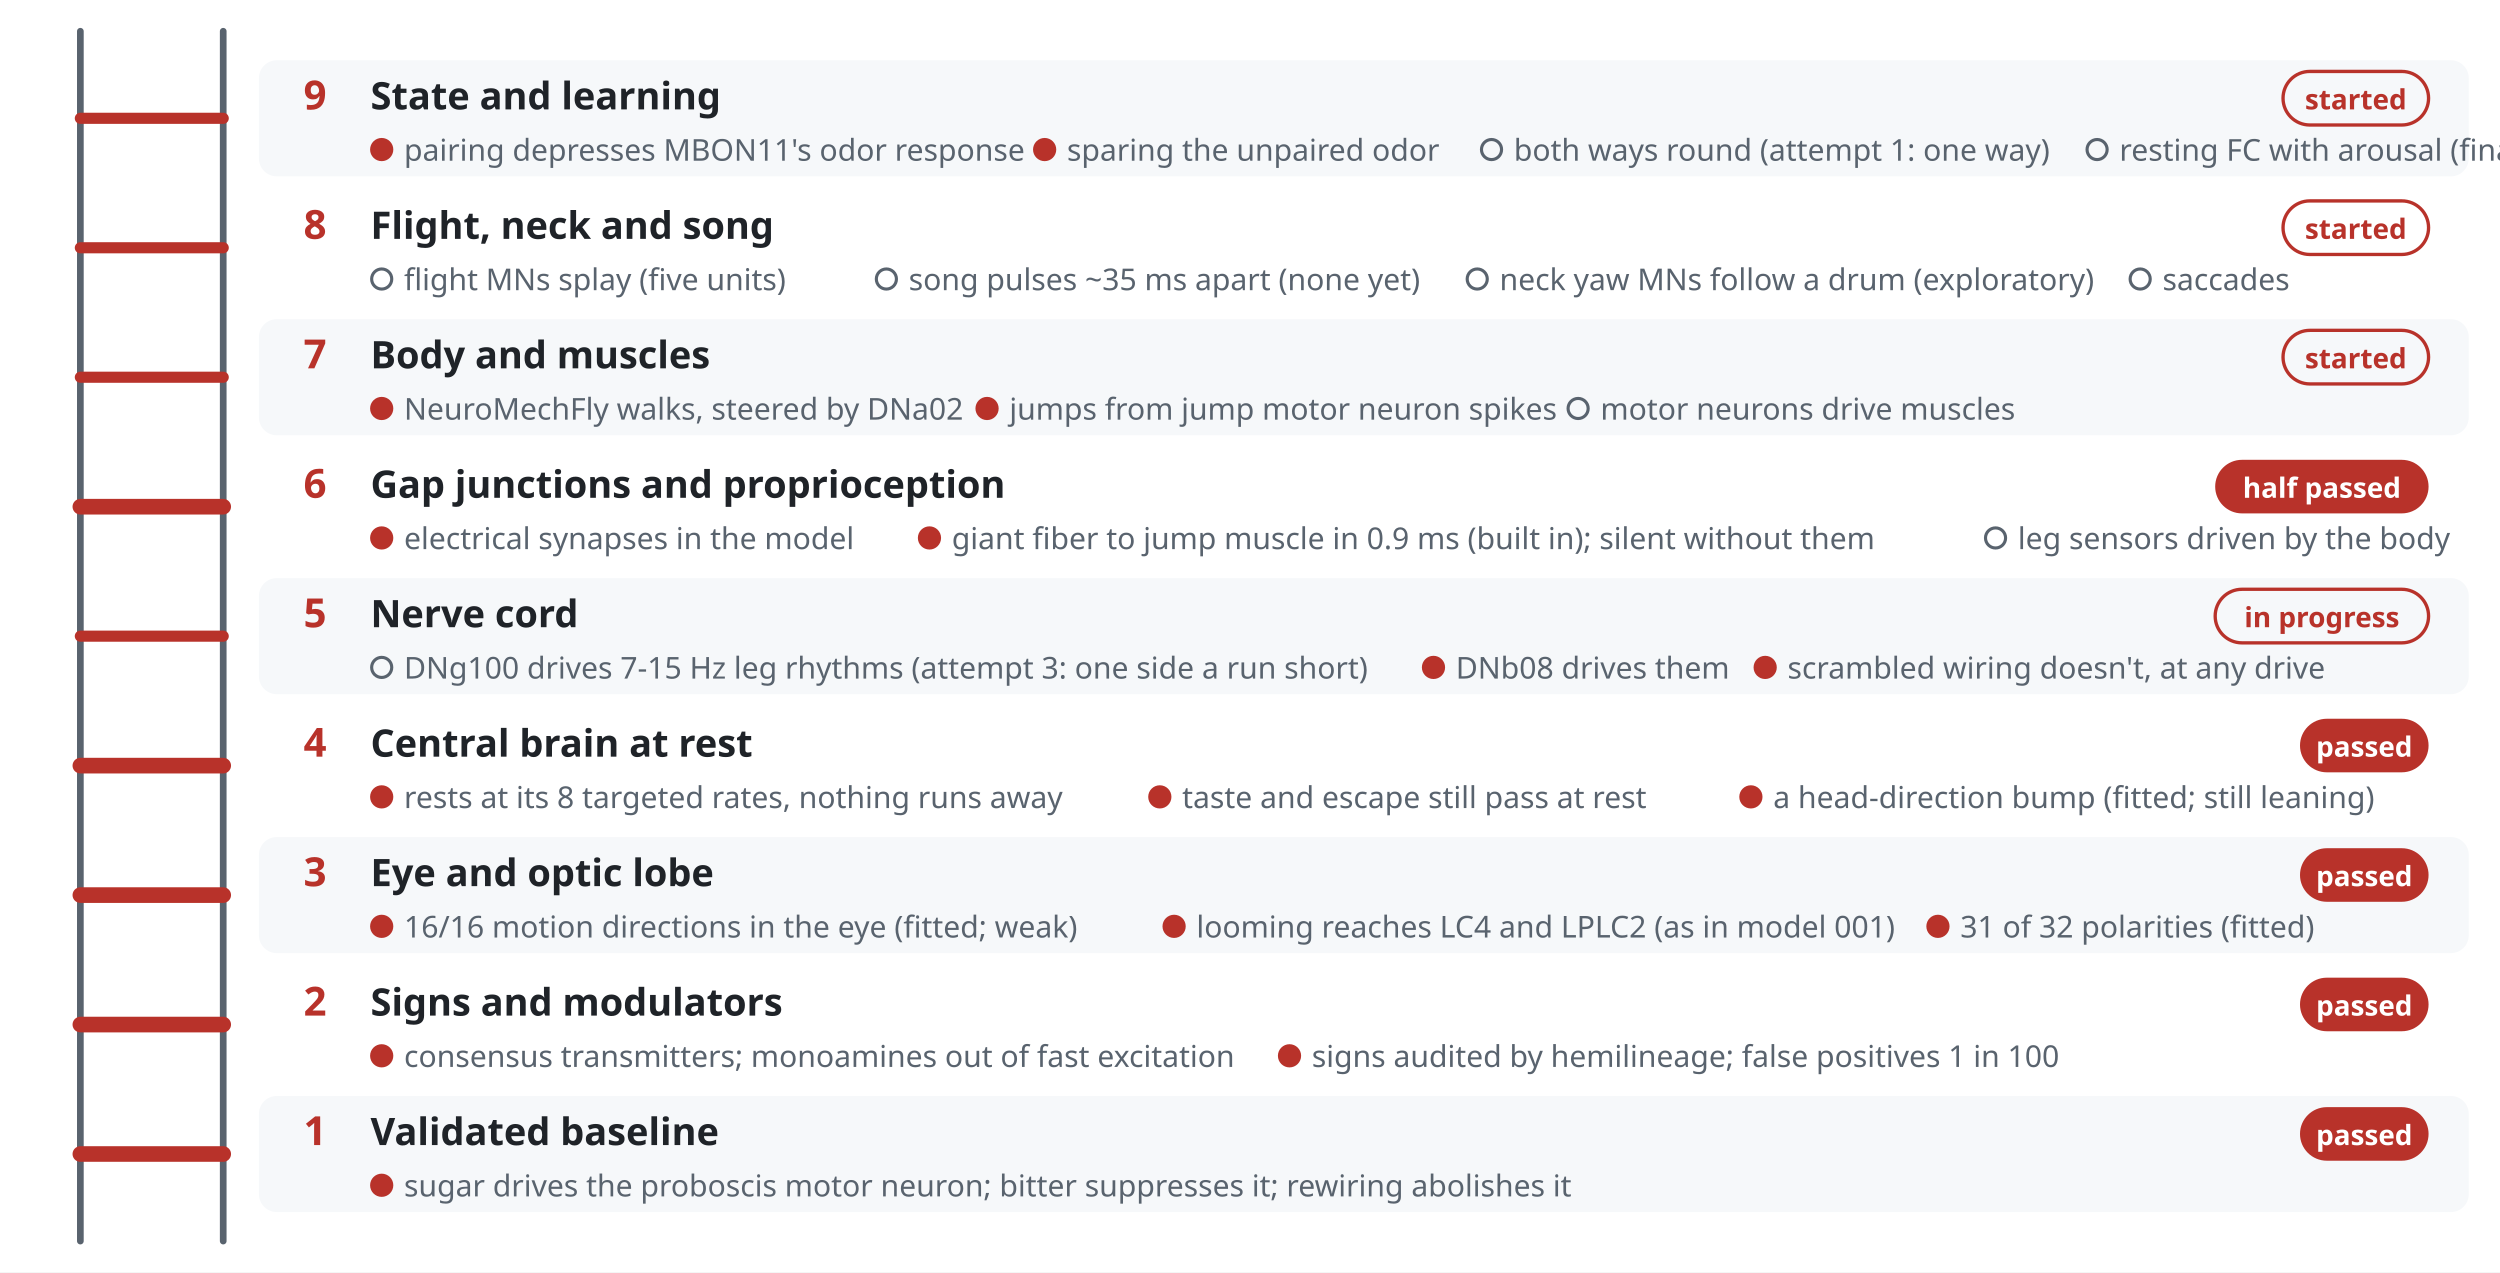
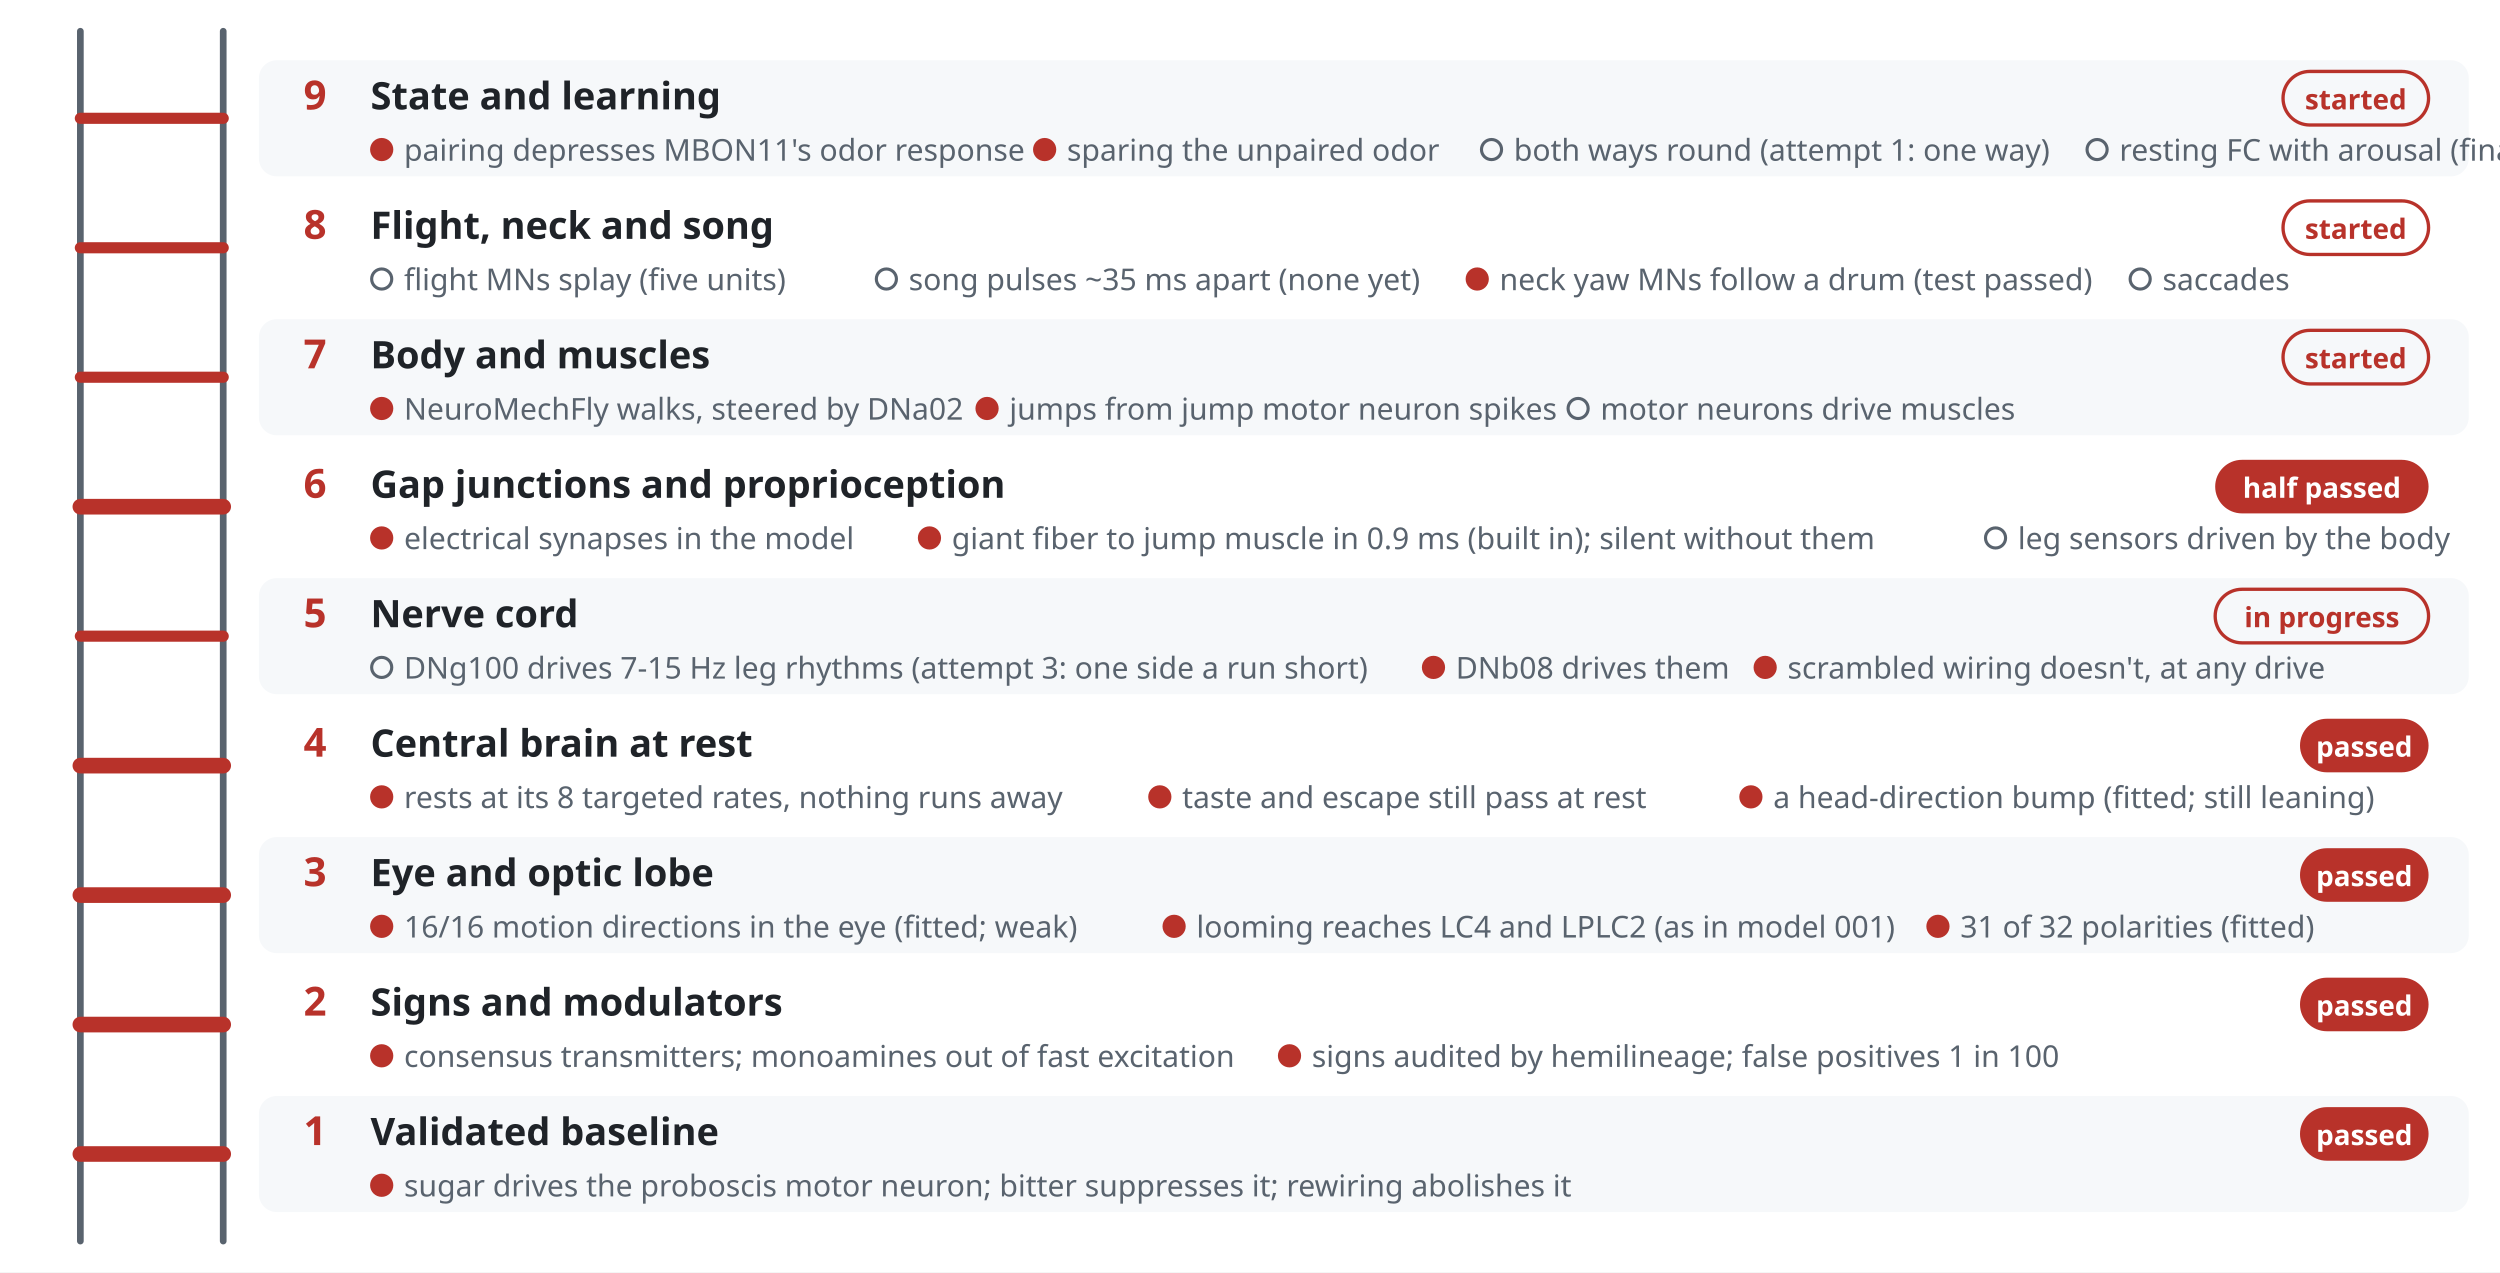
<svg xmlns="http://www.w3.org/2000/svg" width="1120" height="570" viewBox="0 0 1120 570" role="img" aria-labelledby="t">
  <style>
    text { font-family: -apple-system, BlinkMacSystemFont, 'Segoe UI', 'Noto Sans', Helvetica, Arial, sans-serif; }
    .num { font-size: 18px; font-weight: 700; font-variant-numeric: tabular-nums; }
    .name { font-size: 17px; font-weight: 600; fill: #1f2328; }
    .mark { font-size: 13.5px; fill: #59636e; }
    .pill { font-size: 12.5px; font-weight: 600; }
    </style>
  <rect width="1120" height="570" fill="#ffffff" />
  <path d="M36 14V556M100 14V556" stroke="#59636e" stroke-width="3" stroke-linecap="round" />
  <g>
    <rect x="116" y="491.0" width="990" height="52" rx="8" fill="#f6f8fa" />
    <path d="M36 517.0H100" stroke="#b8322a" stroke-width="7" stroke-linecap="round" />
    <text x="136" y="513.0" class="num" fill="#b8322a">1</text>
    <text x="166" y="513.0" class="name">Validated baseline</text>
    <rect x="1030.4" y="496.0" width="57.6" height="24" rx="12" fill="#b8322a" />
    <text x="1059.2" y="513.0" class="pill" fill="#ffffff" text-anchor="middle">passed</text>
    <circle cx="171.0" cy="531.0" r="4.5" fill="#b8322a" stroke="#b8322a" stroke-width="1.4" />
    <text x="181.0" y="536.0" class="mark">sugar drives the proboscis motor neuron; bitter suppresses it; rewiring abolishes it</text>
  </g>
  <g>
    <path d="M36 459.0H100" stroke="#b8322a" stroke-width="7" stroke-linecap="round" />
    <text x="136" y="455.0" class="num" fill="#b8322a">2</text>
    <text x="166" y="455.0" class="name">Signs and modulators</text>
    <rect x="1030.4" y="438.0" width="57.6" height="24" rx="12" fill="#b8322a" />
    <text x="1059.2" y="455.0" class="pill" fill="#ffffff" text-anchor="middle">passed</text>
    <circle cx="171.0" cy="473.0" r="4.5" fill="#b8322a" stroke="#b8322a" stroke-width="1.4" />
    <text x="181.0" y="478.0" class="mark">consensus transmitters; monoamines out of fast excitation</text>
    <circle cx="577.7" cy="473.0" r="4.5" fill="#b8322a" stroke="#b8322a" stroke-width="1.4" />
    <text x="587.7" y="478.0" class="mark">signs audited by hemilineage; false positives 1 in 100</text>
  </g>
  <g>
    <rect x="116" y="375.0" width="990" height="52" rx="8" fill="#f6f8fa" />
    <path d="M36 401.0H100" stroke="#b8322a" stroke-width="7" stroke-linecap="round" />
    <text x="136" y="397.0" class="num" fill="#b8322a">3</text>
    <text x="166" y="397.0" class="name">Eye and optic lobe</text>
    <rect x="1030.4" y="380.0" width="57.6" height="24" rx="12" fill="#b8322a" />
    <text x="1059.2" y="397.0" class="pill" fill="#ffffff" text-anchor="middle">passed</text>
    <circle cx="171.0" cy="415.0" r="4.5" fill="#b8322a" stroke="#b8322a" stroke-width="1.4" />
    <text x="181.0" y="420.0" class="mark">16/16 motion directions in the eye (fitted; weak)</text>
    <circle cx="526.0" cy="415.0" r="4.5" fill="#b8322a" stroke="#b8322a" stroke-width="1.4" />
    <text x="536.0" y="420.0" class="mark">looming reaches LC4 and LPLC2 (as in model 001)</text>
    <circle cx="868.2" cy="415.0" r="4.5" fill="#b8322a" stroke="#b8322a" stroke-width="1.4" />
    <text x="878.2" y="420.0" class="mark">31 of 32 polarities (fitted)</text>
  </g>
  <g>
    <path d="M36 343.0H100" stroke="#b8322a" stroke-width="7" stroke-linecap="round" />
    <text x="136" y="339.0" class="num" fill="#b8322a">4</text>
    <text x="166" y="339.0" class="name">Central brain at rest</text>
    <rect x="1030.4" y="322.0" width="57.6" height="24" rx="12" fill="#b8322a" />
    <text x="1059.2" y="339.0" class="pill" fill="#ffffff" text-anchor="middle">passed</text>
    <circle cx="171.0" cy="357.0" r="4.5" fill="#b8322a" stroke="#b8322a" stroke-width="1.4" />
    <text x="181.0" y="362.0" class="mark">rests at its 8 targeted rates, nothing runs away</text>
    <circle cx="519.6" cy="357.0" r="4.5" fill="#b8322a" stroke="#b8322a" stroke-width="1.4" />
    <text x="529.6" y="362.0" class="mark">taste and escape still pass at rest</text>
    <circle cx="784.4" cy="357.0" r="4.5" fill="#b8322a" stroke="#b8322a" stroke-width="1.4" />
    <text x="794.4" y="362.0" class="mark">a head-direction bump (fitted; still leaning)</text>
  </g>
  <g>
    <rect x="116" y="259.0" width="990" height="52" rx="8" fill="#f6f8fa" />
    <path d="M36 285.0H100" stroke="#b8322a" stroke-width="5" stroke-linecap="round" />
    <text x="136" y="281.0" class="num" fill="#b8322a">5</text>
    <text x="166" y="281.0" class="name">Nerve cord</text>
    <rect x="992.4" y="264.0" width="95.6" height="24" rx="12" fill="none" stroke="#b8322a" stroke-width="1.5" />
    <text x="1040.2" y="281.0" class="pill" fill="#b8322a" text-anchor="middle">in progress</text>
    <circle cx="171.0" cy="299.0" r="4.5" fill="none" stroke="#59636e" stroke-width="1.4" />
    <text x="181.0" y="304.0" class="mark">DNg100 drives 7-15 Hz leg rhythms (attempt 3: one side a run short)</text>
    <circle cx="642.2" cy="299.0" r="4.5" fill="#b8322a" stroke="#b8322a" stroke-width="1.4" />
    <text x="652.2" y="304.0" class="mark">DNb08 drives them</text>
    <circle cx="790.8" cy="299.0" r="4.5" fill="#b8322a" stroke="#b8322a" stroke-width="1.4" />
    <text x="800.8" y="304.0" class="mark">scrambled wiring doesn't, at any drive</text>
  </g>
  <g>
    <path d="M36 227.0H100" stroke="#b8322a" stroke-width="7" stroke-linecap="round" />
    <text x="136" y="223.0" class="num" fill="#b8322a">6</text>
    <text x="166" y="223.0" class="name">Gap junctions and proprioception</text>
    <rect x="992.4" y="206.0" width="95.6" height="24" rx="12" fill="#b8322a" />
    <text x="1040.2" y="223.0" class="pill" fill="#ffffff" text-anchor="middle">half passed</text>
    <circle cx="171.0" cy="241.0" r="4.5" fill="#b8322a" stroke="#b8322a" stroke-width="1.4" />
    <text x="181.0" y="246.0" class="mark">electrical synapses in the model</text>
    <circle cx="416.4" cy="241.0" r="4.5" fill="#b8322a" stroke="#b8322a" stroke-width="1.4" />
    <text x="426.4" y="246.0" class="mark">giant fiber to jump muscle in 0.9 ms (built in); silent without them</text>
    <circle cx="894.0" cy="241.0" r="4.5" fill="none" stroke="#59636e" stroke-width="1.4" />
    <text x="904.0" y="246.0" class="mark">leg sensors driven by the body</text>
  </g>
  <g>
    <rect x="116" y="143.0" width="990" height="52" rx="8" fill="#f6f8fa" />
    <path d="M36 169.0H100" stroke="#b8322a" stroke-width="5" stroke-linecap="round" />
    <text x="136" y="165.0" class="num" fill="#b8322a">7</text>
    <text x="166" y="165.0" class="name">Body and muscles</text>
    <rect x="1022.8" y="148.0" width="65.2" height="24" rx="12" fill="none" stroke="#b8322a" stroke-width="1.5" />
    <text x="1055.4" y="165.0" class="pill" fill="#b8322a" text-anchor="middle">started</text>
    <circle cx="171.0" cy="183.0" r="4.5" fill="#b8322a" stroke="#b8322a" stroke-width="1.4" />
    <text x="181.0" y="188.0" class="mark">NeuroMechFly walks, steered by DNa02</text>
    <circle cx="442.2" cy="183.0" r="4.5" fill="#b8322a" stroke="#b8322a" stroke-width="1.4" />
    <text x="452.2" y="188.0" class="mark">jumps from jump motor neuron spikes</text>
    <circle cx="707.0" cy="183.0" r="4.5" fill="none" stroke="#59636e" stroke-width="1.4" />
    <text x="717.0" y="188.0" class="mark">motor neurons drive muscles</text>
  </g>
  <g>
    <path d="M36 111.0H100" stroke="#b8322a" stroke-width="5" stroke-linecap="round" />
    <text x="136" y="107.0" class="num" fill="#b8322a">8</text>
    <text x="166" y="107.0" class="name">Flight, neck and song</text>
    <rect x="1022.8" y="90.0" width="65.2" height="24" rx="12" fill="none" stroke="#b8322a" stroke-width="1.5" />
    <text x="1055.4" y="107.0" class="pill" fill="#b8322a" text-anchor="middle">started</text>
    <circle cx="171.0" cy="125.0" r="4.5" fill="none" stroke="#59636e" stroke-width="1.4" />
    <text x="181.0" y="130.0" class="mark">flight MNs splay (five units)</text>
    <circle cx="397.1" cy="125.0" r="4.5" fill="none" stroke="#59636e" stroke-width="1.4" />
    <text x="407.1" y="130.0" class="mark">song pulses ~35 ms apart (none yet)</text>
-     <circle cx="661.8" cy="125.0" r="4.5" fill="none" stroke="#59636e" stroke-width="1.4" />
-     <text x="671.8" y="130.0" class="mark">neck yaw MNs follow a drum (exploratory)</text>
+     <circle cx="661.8" cy="125.0" r="4.5" fill="#b8322a" stroke="#b8322a" stroke-width="1.4" />
+     <text x="671.8" y="130.0" class="mark">neck yaw MNs follow a drum (test passed)</text>
    <circle cx="958.8" cy="125.0" r="4.5" fill="none" stroke="#59636e" stroke-width="1.4" />
    <text x="968.8" y="130.0" class="mark">saccades</text>
  </g>
  <g>
    <rect x="116" y="27.0" width="990" height="52" rx="8" fill="#f6f8fa" />
    <path d="M36 53.0H100" stroke="#b8322a" stroke-width="5" stroke-linecap="round" />
    <text x="136" y="49.0" class="num" fill="#b8322a">9</text>
    <text x="166" y="49.0" class="name">State and learning</text>
    <rect x="1022.8" y="32.0" width="65.2" height="24" rx="12" fill="none" stroke="#b8322a" stroke-width="1.5" />
    <text x="1055.4" y="49.0" class="pill" fill="#b8322a" text-anchor="middle">started</text>
    <circle cx="171.0" cy="67.0" r="4.5" fill="#b8322a" stroke="#b8322a" stroke-width="1.4" />
    <text x="181.0" y="72.0" class="mark">pairing depresses MBON11's odor response</text>
    <circle cx="468.0" cy="67.0" r="4.5" fill="#b8322a" stroke="#b8322a" stroke-width="1.4" />
    <text x="478.0" y="72.0" class="mark">sparing the unpaired odor</text>
    <circle cx="668.2" cy="67.0" r="4.5" fill="none" stroke="#59636e" stroke-width="1.4" />
    <text x="678.2" y="72.0" class="mark">both ways round (attempt 1: one way)</text>
    <circle cx="939.5" cy="67.0" r="4.5" fill="none" stroke="#59636e" stroke-width="1.4" />
    <text x="949.5" y="72.0" class="mark">resting FC with arousal (final)</text>
  </g>
</svg>
